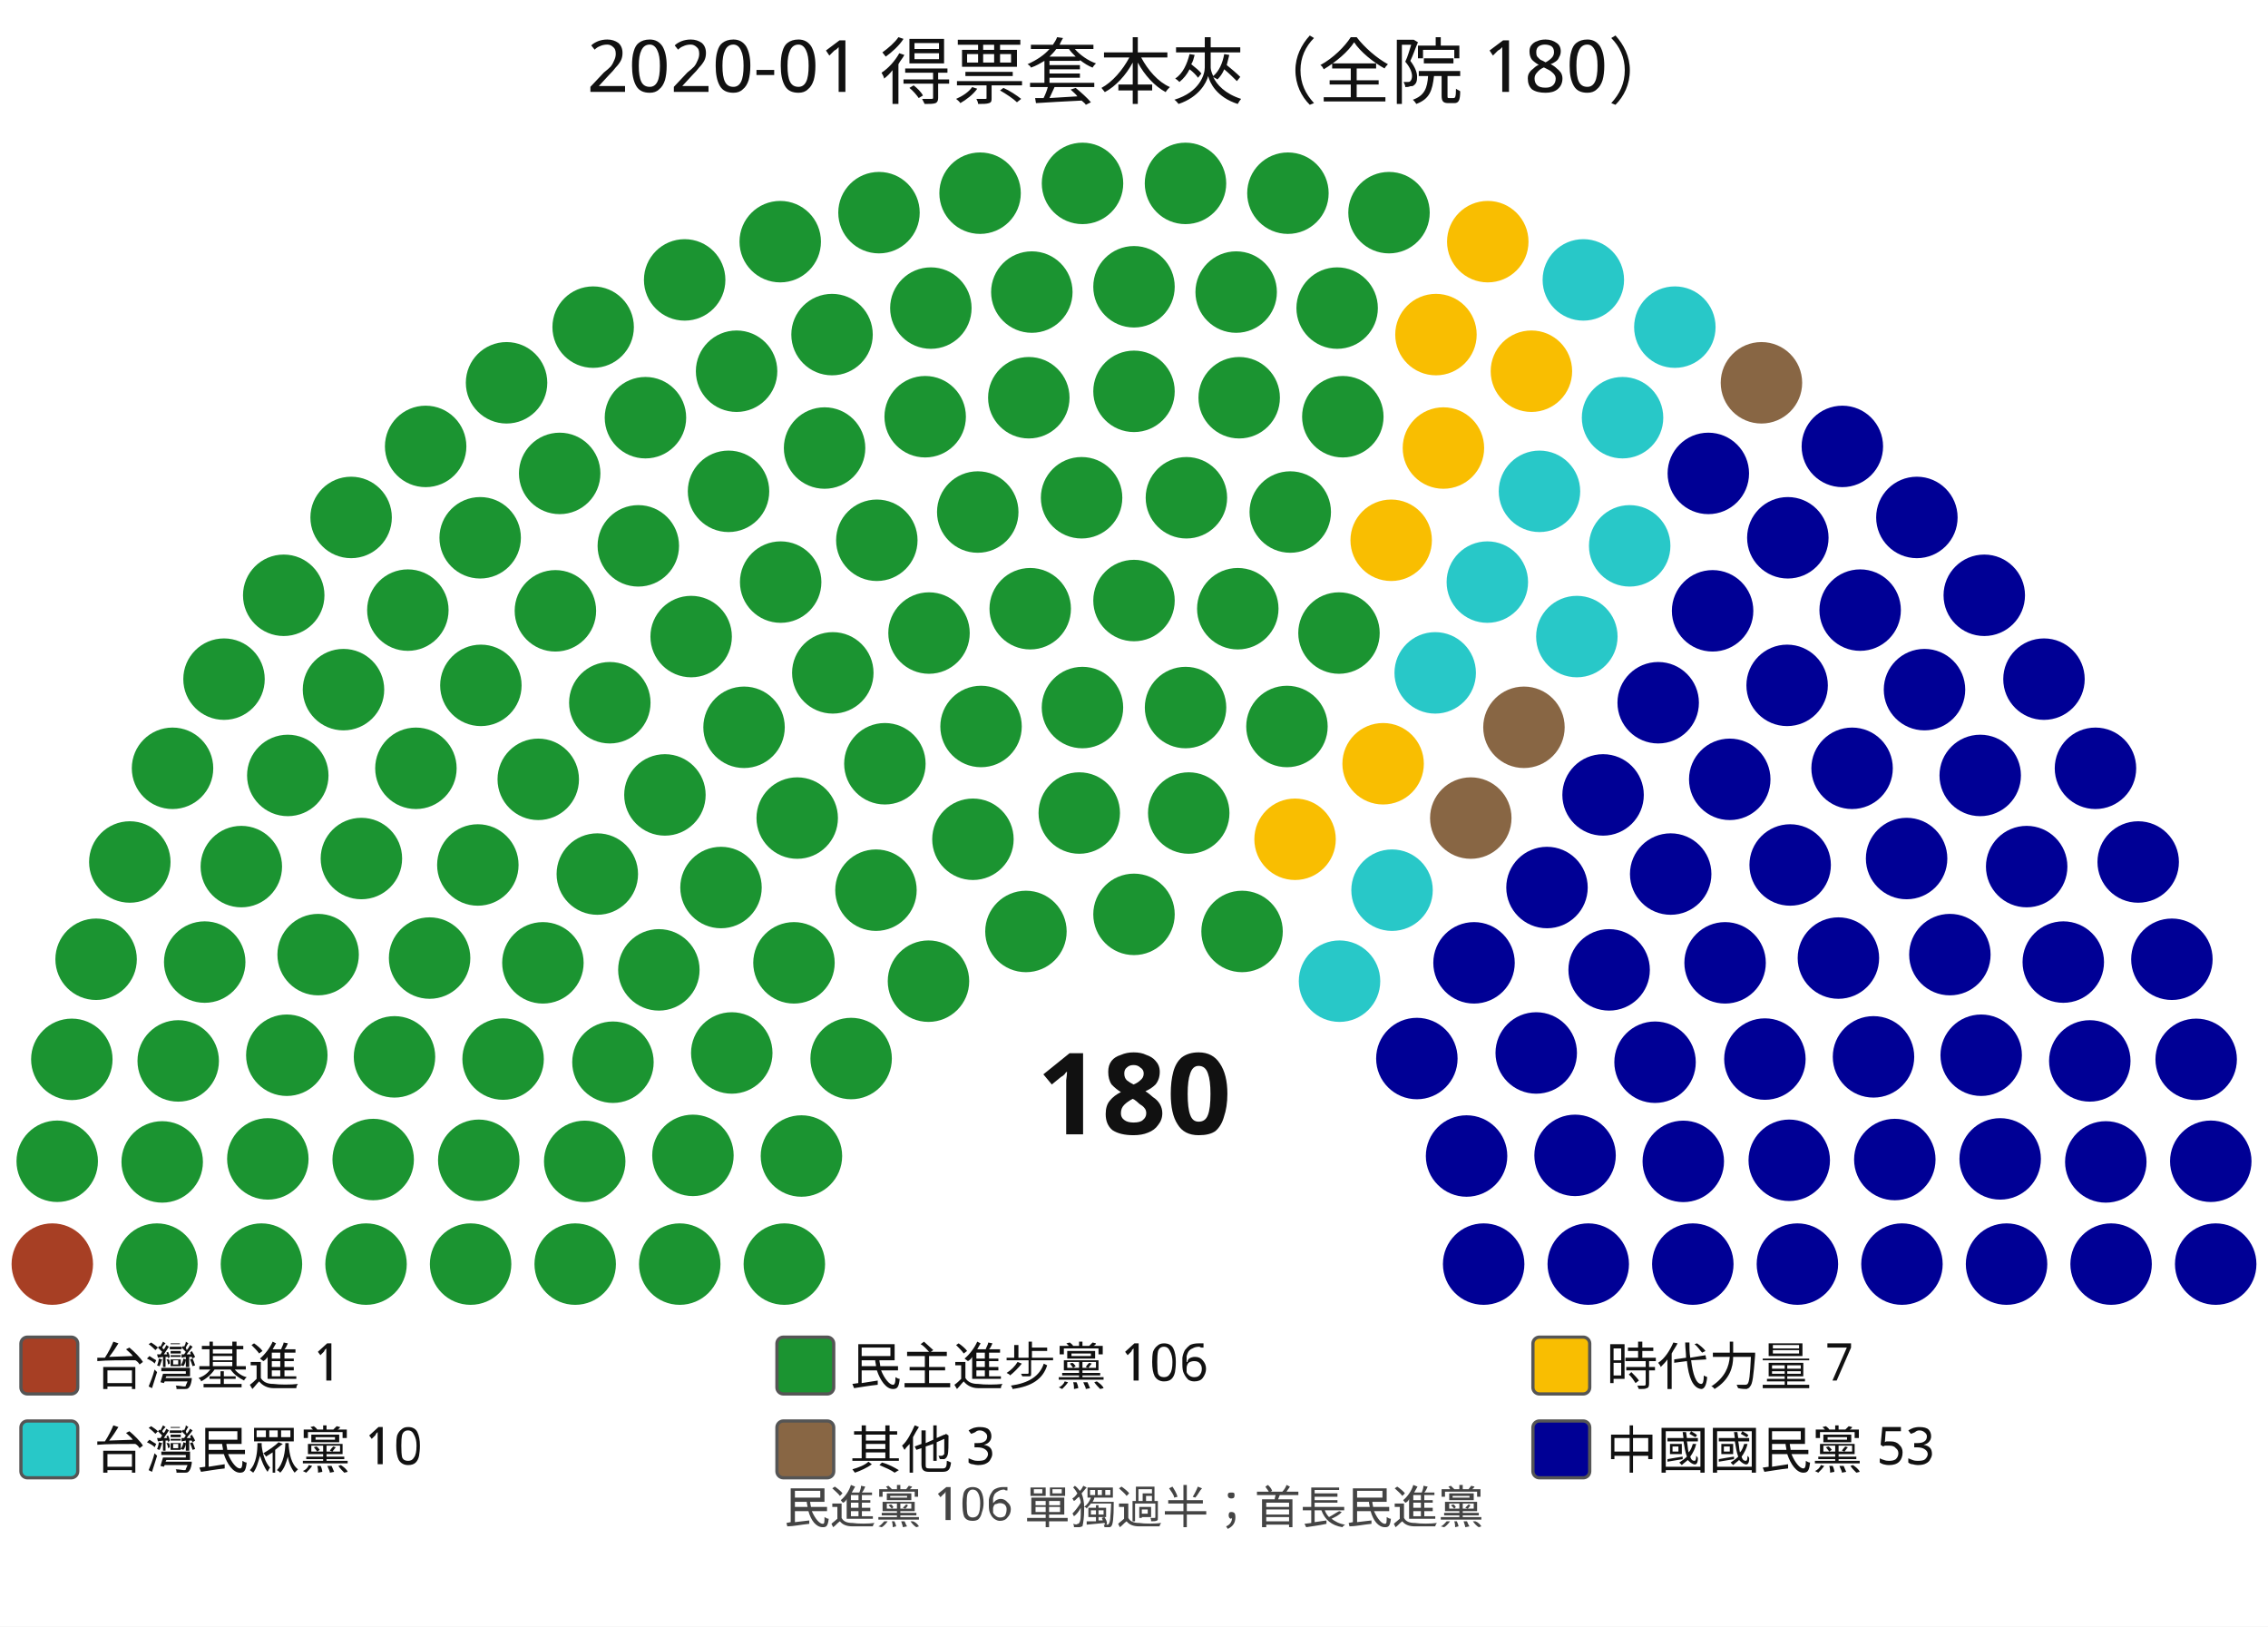
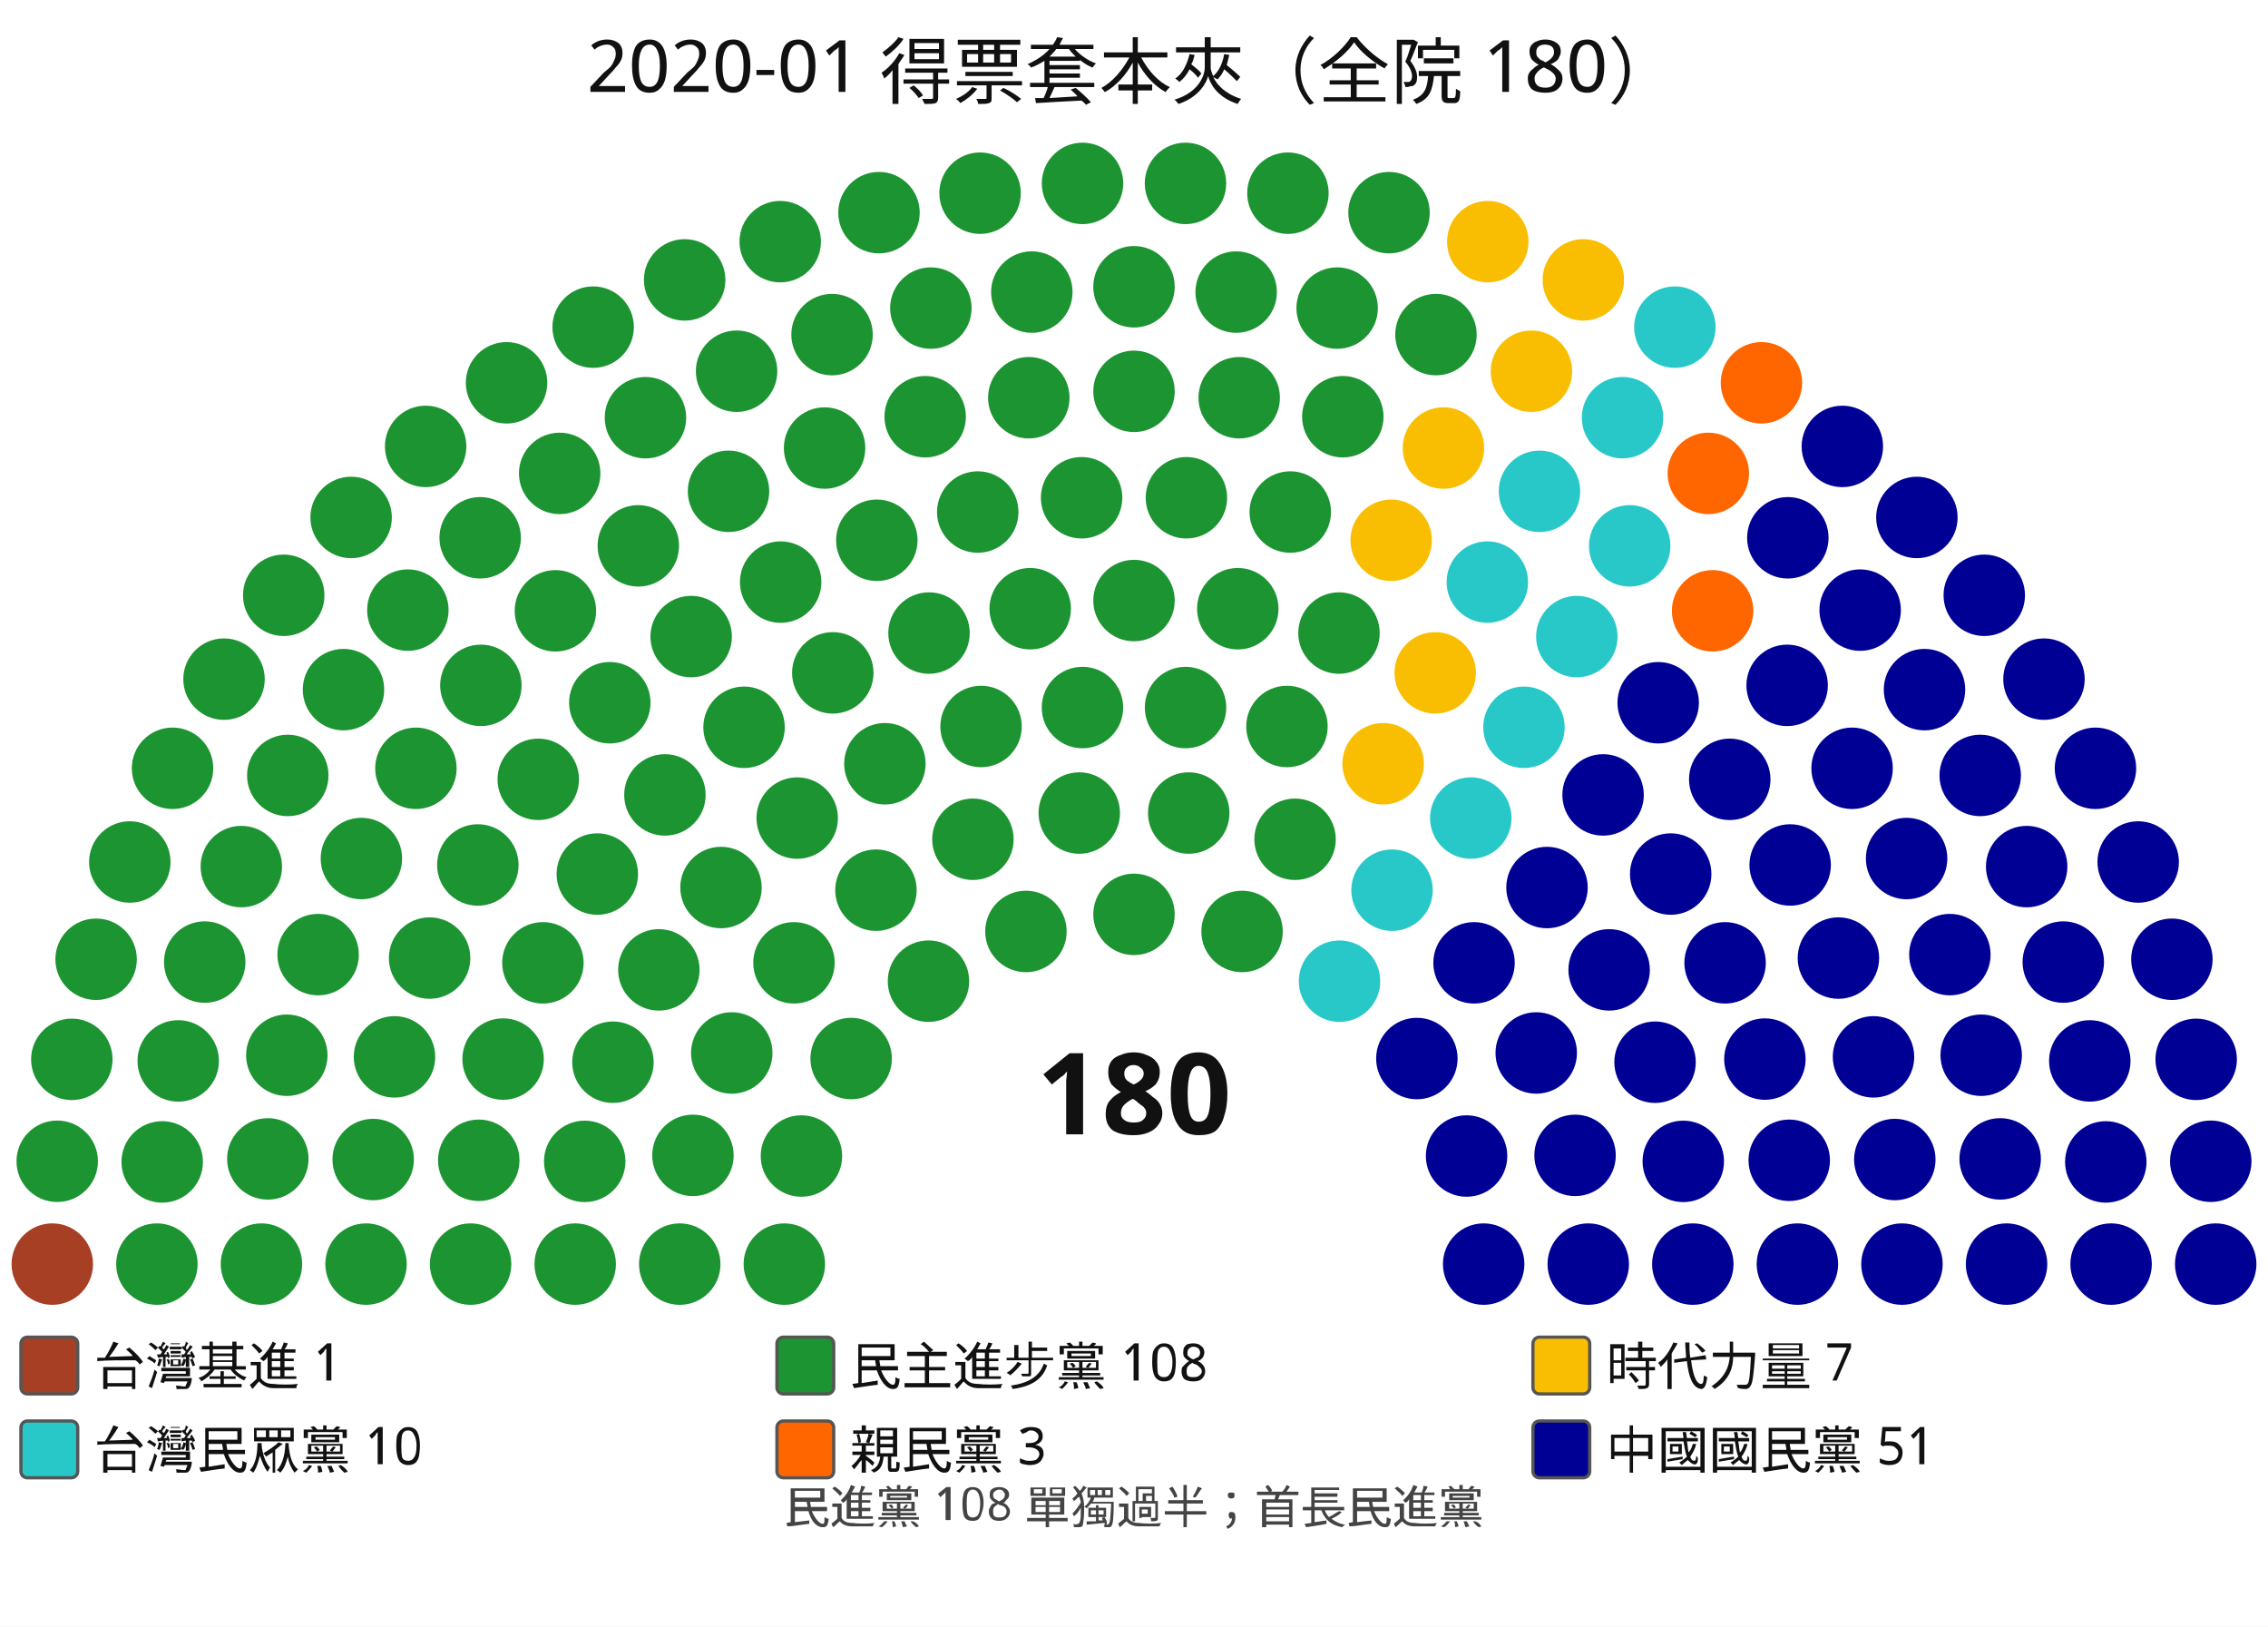
<svg xmlns="http://www.w3.org/2000/svg" viewBox="-20.967 -23.367 41.934 30.067" role="img" aria-label="2020-01 得票套本夾（全院 180）">
  <rect x="-20.967" y="-23.367" width="41.934" height="30.067" fill="#ffffff" />
  <text x="0" y="-21.667" text-anchor="middle" font-family="Noto Sans, DejaVu Sans, sans-serif" font-size="1.35" fill="#111">2020-01 得票套本夾（全院 180）</text>
  <circle cx="-20" cy="-0" r="0.773" fill="#A73F24" stroke="#ffffff" stroke-width="0.04" />
  <circle cx="-19.909" cy="-1.901" r="0.773" fill="#1B9431" stroke="#ffffff" stroke-width="0.04" />
  <circle cx="-19.639" cy="-3.785" r="0.773" fill="#1B9431" stroke="#ffffff" stroke-width="0.04" />
  <circle cx="-19.19" cy="-5.635" r="0.773" fill="#1B9431" stroke="#ffffff" stroke-width="0.04" />
  <circle cx="-18.567" cy="-7.433" r="0.773" fill="#1B9431" stroke="#ffffff" stroke-width="0.04" />
  <circle cx="-17.777" cy="-9.165" r="0.773" fill="#1B9431" stroke="#ffffff" stroke-width="0.04" />
  <circle cx="-16.825" cy="-10.813" r="0.773" fill="#1B9431" stroke="#ffffff" stroke-width="0.04" />
  <circle cx="-15.721" cy="-12.363" r="0.773" fill="#1B9431" stroke="#ffffff" stroke-width="0.04" />
  <circle cx="-14.475" cy="-13.802" r="0.773" fill="#1B9431" stroke="#ffffff" stroke-width="0.04" />
  <circle cx="-13.097" cy="-15.115" r="0.773" fill="#1B9431" stroke="#ffffff" stroke-width="0.04" />
  <circle cx="-11.601" cy="-16.291" r="0.773" fill="#1B9431" stroke="#ffffff" stroke-width="0.04" />
  <circle cx="-10" cy="-17.32" r="0.773" fill="#1B9431" stroke="#ffffff" stroke-width="0.04" />
  <circle cx="-8.308" cy="-18.193" r="0.773" fill="#1B9431" stroke="#ffffff" stroke-width="0.04" />
  <circle cx="-6.541" cy="-18.9" r="0.773" fill="#1B9431" stroke="#ffffff" stroke-width="0.04" />
  <circle cx="-4.715" cy="-19.436" r="0.773" fill="#1B9431" stroke="#ffffff" stroke-width="0.04" />
  <circle cx="-2.846" cy="-19.796" r="0.773" fill="#1B9431" stroke="#ffffff" stroke-width="0.04" />
  <circle cx="-0.952" cy="-19.977" r="0.773" fill="#1B9431" stroke="#ffffff" stroke-width="0.04" />
  <circle cx="0.952" cy="-19.977" r="0.773" fill="#1B9431" stroke="#ffffff" stroke-width="0.04" />
  <circle cx="2.846" cy="-19.796" r="0.773" fill="#1B9431" stroke="#ffffff" stroke-width="0.04" />
  <circle cx="4.715" cy="-19.436" r="0.773" fill="#1B9431" stroke="#ffffff" stroke-width="0.04" />
  <circle cx="6.541" cy="-18.9" r="0.773" fill="#F9BE01" stroke="#ffffff" stroke-width="0.04" />
-   <circle cx="8.308" cy="-18.193" r="0.773" fill="#28C8C8" stroke="#ffffff" stroke-width="0.04" />
+   <circle cx="8.308" cy="-18.193" r="0.773" fill="#F9BE01" stroke="#ffffff" stroke-width="0.04" />
  <circle cx="10" cy="-17.32" r="0.773" fill="#28C8C8" stroke="#ffffff" stroke-width="0.04" />
-   <circle cx="11.601" cy="-16.291" r="0.773" fill="#886644" stroke="#ffffff" stroke-width="0.04" />
+   <circle cx="11.601" cy="-16.291" r="0.773" fill="#FF6600" stroke="#ffffff" stroke-width="0.04" />
  <circle cx="13.097" cy="-15.115" r="0.773" fill="#000095" stroke="#ffffff" stroke-width="0.04" />
  <circle cx="14.475" cy="-13.802" r="0.773" fill="#000095" stroke="#ffffff" stroke-width="0.04" />
  <circle cx="15.721" cy="-12.363" r="0.773" fill="#000095" stroke="#ffffff" stroke-width="0.04" />
  <circle cx="16.825" cy="-10.813" r="0.773" fill="#000095" stroke="#ffffff" stroke-width="0.04" />
  <circle cx="17.777" cy="-9.165" r="0.773" fill="#000095" stroke="#ffffff" stroke-width="0.04" />
  <circle cx="18.567" cy="-7.433" r="0.773" fill="#000095" stroke="#ffffff" stroke-width="0.04" />
  <circle cx="19.19" cy="-5.635" r="0.773" fill="#000095" stroke="#ffffff" stroke-width="0.04" />
  <circle cx="19.639" cy="-3.785" r="0.773" fill="#000095" stroke="#ffffff" stroke-width="0.04" />
  <circle cx="19.909" cy="-1.901" r="0.773" fill="#000095" stroke="#ffffff" stroke-width="0.04" />
  <circle cx="20" cy="0" r="0.773" fill="#000095" stroke="#ffffff" stroke-width="0.04" />
  <circle cx="-18.066" cy="-0" r="0.773" fill="#1B9431" stroke="#ffffff" stroke-width="0.04" />
  <circle cx="-17.968" cy="-1.889" r="0.773" fill="#1B9431" stroke="#ffffff" stroke-width="0.04" />
  <circle cx="-17.672" cy="-3.756" r="0.773" fill="#1B9431" stroke="#ffffff" stroke-width="0.04" />
  <circle cx="-17.182" cy="-5.583" r="0.773" fill="#1B9431" stroke="#ffffff" stroke-width="0.04" />
  <circle cx="-16.505" cy="-7.348" r="0.773" fill="#1B9431" stroke="#ffffff" stroke-width="0.04" />
  <circle cx="-15.646" cy="-9.033" r="0.773" fill="#1B9431" stroke="#ffffff" stroke-width="0.04" />
  <circle cx="-14.616" cy="-10.619" r="0.773" fill="#1B9431" stroke="#ffffff" stroke-width="0.04" />
  <circle cx="-13.426" cy="-12.089" r="0.773" fill="#1B9431" stroke="#ffffff" stroke-width="0.04" />
  <circle cx="-12.089" cy="-13.426" r="0.773" fill="#1B9431" stroke="#ffffff" stroke-width="0.04" />
  <circle cx="-10.619" cy="-14.616" r="0.773" fill="#1B9431" stroke="#ffffff" stroke-width="0.04" />
  <circle cx="-9.033" cy="-15.646" r="0.773" fill="#1B9431" stroke="#ffffff" stroke-width="0.04" />
  <circle cx="-7.348" cy="-16.505" r="0.773" fill="#1B9431" stroke="#ffffff" stroke-width="0.04" />
  <circle cx="-5.583" cy="-17.182" r="0.773" fill="#1B9431" stroke="#ffffff" stroke-width="0.04" />
  <circle cx="-3.756" cy="-17.672" r="0.773" fill="#1B9431" stroke="#ffffff" stroke-width="0.04" />
  <circle cx="-1.889" cy="-17.968" r="0.773" fill="#1B9431" stroke="#ffffff" stroke-width="0.04" />
  <circle cx="0" cy="-18.066" r="0.773" fill="#1B9431" stroke="#ffffff" stroke-width="0.04" />
  <circle cx="1.889" cy="-17.968" r="0.773" fill="#1B9431" stroke="#ffffff" stroke-width="0.04" />
  <circle cx="3.756" cy="-17.672" r="0.773" fill="#1B9431" stroke="#ffffff" stroke-width="0.04" />
-   <circle cx="5.583" cy="-17.182" r="0.773" fill="#F9BE01" stroke="#ffffff" stroke-width="0.04" />
+   <circle cx="5.583" cy="-17.182" r="0.773" fill="#1B9431" stroke="#ffffff" stroke-width="0.04" />
  <circle cx="7.348" cy="-16.505" r="0.773" fill="#F9BE01" stroke="#ffffff" stroke-width="0.04" />
  <circle cx="9.033" cy="-15.646" r="0.773" fill="#28C8C8" stroke="#ffffff" stroke-width="0.04" />
-   <circle cx="10.619" cy="-14.616" r="0.773" fill="#000095" stroke="#ffffff" stroke-width="0.04" />
+   <circle cx="10.619" cy="-14.616" r="0.773" fill="#FF6600" stroke="#ffffff" stroke-width="0.04" />
  <circle cx="12.089" cy="-13.426" r="0.773" fill="#000095" stroke="#ffffff" stroke-width="0.04" />
  <circle cx="13.426" cy="-12.089" r="0.773" fill="#000095" stroke="#ffffff" stroke-width="0.04" />
  <circle cx="14.616" cy="-10.619" r="0.773" fill="#000095" stroke="#ffffff" stroke-width="0.04" />
  <circle cx="15.646" cy="-9.033" r="0.773" fill="#000095" stroke="#ffffff" stroke-width="0.04" />
  <circle cx="16.505" cy="-7.348" r="0.773" fill="#000095" stroke="#ffffff" stroke-width="0.04" />
  <circle cx="17.182" cy="-5.583" r="0.773" fill="#000095" stroke="#ffffff" stroke-width="0.04" />
  <circle cx="17.672" cy="-3.756" r="0.773" fill="#000095" stroke="#ffffff" stroke-width="0.04" />
  <circle cx="17.968" cy="-1.889" r="0.773" fill="#000095" stroke="#ffffff" stroke-width="0.04" />
  <circle cx="18.066" cy="0" r="0.773" fill="#000095" stroke="#ffffff" stroke-width="0.04" />
  <circle cx="-16.133" cy="-0" r="0.773" fill="#1B9431" stroke="#ffffff" stroke-width="0.04" />
  <circle cx="-16.015" cy="-1.945" r="0.773" fill="#1B9431" stroke="#ffffff" stroke-width="0.04" />
  <circle cx="-15.664" cy="-3.861" r="0.773" fill="#1B9431" stroke="#ffffff" stroke-width="0.04" />
  <circle cx="-15.085" cy="-5.721" r="0.773" fill="#1B9431" stroke="#ffffff" stroke-width="0.04" />
  <circle cx="-14.285" cy="-7.497" r="0.773" fill="#1B9431" stroke="#ffffff" stroke-width="0.04" />
  <circle cx="-13.277" cy="-9.165" r="0.773" fill="#1B9431" stroke="#ffffff" stroke-width="0.04" />
  <circle cx="-12.076" cy="-10.698" r="0.773" fill="#1B9431" stroke="#ffffff" stroke-width="0.04" />
  <circle cx="-10.698" cy="-12.076" r="0.773" fill="#1B9431" stroke="#ffffff" stroke-width="0.04" />
  <circle cx="-9.165" cy="-13.277" r="0.773" fill="#1B9431" stroke="#ffffff" stroke-width="0.04" />
  <circle cx="-7.497" cy="-14.285" r="0.773" fill="#1B9431" stroke="#ffffff" stroke-width="0.04" />
  <circle cx="-5.721" cy="-15.085" r="0.773" fill="#1B9431" stroke="#ffffff" stroke-width="0.04" />
  <circle cx="-3.861" cy="-15.664" r="0.773" fill="#1B9431" stroke="#ffffff" stroke-width="0.04" />
  <circle cx="-1.945" cy="-16.015" r="0.773" fill="#1B9431" stroke="#ffffff" stroke-width="0.04" />
  <circle cx="0" cy="-16.133" r="0.773" fill="#1B9431" stroke="#ffffff" stroke-width="0.04" />
  <circle cx="1.945" cy="-16.015" r="0.773" fill="#1B9431" stroke="#ffffff" stroke-width="0.04" />
  <circle cx="3.861" cy="-15.664" r="0.773" fill="#1B9431" stroke="#ffffff" stroke-width="0.04" />
  <circle cx="5.721" cy="-15.085" r="0.773" fill="#F9BE01" stroke="#ffffff" stroke-width="0.04" />
  <circle cx="7.497" cy="-14.285" r="0.773" fill="#28C8C8" stroke="#ffffff" stroke-width="0.04" />
  <circle cx="9.165" cy="-13.277" r="0.773" fill="#28C8C8" stroke="#ffffff" stroke-width="0.04" />
-   <circle cx="10.698" cy="-12.076" r="0.773" fill="#000095" stroke="#ffffff" stroke-width="0.04" />
+   <circle cx="10.698" cy="-12.076" r="0.773" fill="#FF6600" stroke="#ffffff" stroke-width="0.04" />
  <circle cx="12.076" cy="-10.698" r="0.773" fill="#000095" stroke="#ffffff" stroke-width="0.04" />
  <circle cx="13.277" cy="-9.165" r="0.773" fill="#000095" stroke="#ffffff" stroke-width="0.04" />
  <circle cx="14.285" cy="-7.497" r="0.773" fill="#000095" stroke="#ffffff" stroke-width="0.04" />
  <circle cx="15.085" cy="-5.721" r="0.773" fill="#000095" stroke="#ffffff" stroke-width="0.04" />
  <circle cx="15.664" cy="-3.861" r="0.773" fill="#000095" stroke="#ffffff" stroke-width="0.04" />
  <circle cx="16.015" cy="-1.945" r="0.773" fill="#000095" stroke="#ffffff" stroke-width="0.04" />
  <circle cx="16.133" cy="0" r="0.773" fill="#000095" stroke="#ffffff" stroke-width="0.04" />
  <circle cx="-14.199" cy="-0" r="0.773" fill="#1B9431" stroke="#ffffff" stroke-width="0.04" />
  <circle cx="-14.067" cy="-1.933" r="0.773" fill="#1B9431" stroke="#ffffff" stroke-width="0.04" />
  <circle cx="-13.673" cy="-3.831" r="0.773" fill="#1B9431" stroke="#ffffff" stroke-width="0.04" />
  <circle cx="-13.024" cy="-5.657" r="0.773" fill="#1B9431" stroke="#ffffff" stroke-width="0.04" />
  <circle cx="-12.132" cy="-7.378" r="0.773" fill="#1B9431" stroke="#ffffff" stroke-width="0.04" />
  <circle cx="-11.015" cy="-8.961" r="0.773" fill="#1B9431" stroke="#ffffff" stroke-width="0.04" />
  <circle cx="-9.692" cy="-10.377" r="0.773" fill="#1B9431" stroke="#ffffff" stroke-width="0.04" />
  <circle cx="-8.188" cy="-11.6" r="0.773" fill="#1B9431" stroke="#ffffff" stroke-width="0.04" />
  <circle cx="-6.533" cy="-12.607" r="0.773" fill="#1B9431" stroke="#ffffff" stroke-width="0.04" />
  <circle cx="-4.755" cy="-13.38" r="0.773" fill="#1B9431" stroke="#ffffff" stroke-width="0.04" />
  <circle cx="-2.889" cy="-13.902" r="0.773" fill="#1B9431" stroke="#ffffff" stroke-width="0.04" />
  <circle cx="-0.969" cy="-14.166" r="0.773" fill="#1B9431" stroke="#ffffff" stroke-width="0.04" />
  <circle cx="0.969" cy="-14.166" r="0.773" fill="#1B9431" stroke="#ffffff" stroke-width="0.04" />
  <circle cx="2.889" cy="-13.902" r="0.773" fill="#1B9431" stroke="#ffffff" stroke-width="0.04" />
  <circle cx="4.755" cy="-13.38" r="0.773" fill="#F9BE01" stroke="#ffffff" stroke-width="0.04" />
  <circle cx="6.533" cy="-12.607" r="0.773" fill="#28C8C8" stroke="#ffffff" stroke-width="0.04" />
  <circle cx="8.188" cy="-11.6" r="0.773" fill="#28C8C8" stroke="#ffffff" stroke-width="0.04" />
  <circle cx="9.692" cy="-10.377" r="0.773" fill="#000095" stroke="#ffffff" stroke-width="0.04" />
  <circle cx="11.015" cy="-8.961" r="0.773" fill="#000095" stroke="#ffffff" stroke-width="0.04" />
  <circle cx="12.132" cy="-7.378" r="0.773" fill="#000095" stroke="#ffffff" stroke-width="0.04" />
  <circle cx="13.024" cy="-5.657" r="0.773" fill="#000095" stroke="#ffffff" stroke-width="0.04" />
  <circle cx="13.673" cy="-3.831" r="0.773" fill="#000095" stroke="#ffffff" stroke-width="0.04" />
  <circle cx="14.067" cy="-1.933" r="0.773" fill="#000095" stroke="#ffffff" stroke-width="0.04" />
  <circle cx="14.199" cy="0" r="0.773" fill="#000095" stroke="#ffffff" stroke-width="0.04" />
  <circle cx="-12.266" cy="-0" r="0.773" fill="#1B9431" stroke="#ffffff" stroke-width="0.04" />
  <circle cx="-12.115" cy="-1.919" r="0.773" fill="#1B9431" stroke="#ffffff" stroke-width="0.04" />
  <circle cx="-11.665" cy="-3.79" r="0.773" fill="#1B9431" stroke="#ffffff" stroke-width="0.04" />
  <circle cx="-10.929" cy="-5.569" r="0.773" fill="#1B9431" stroke="#ffffff" stroke-width="0.04" />
  <circle cx="-9.923" cy="-7.21" r="0.773" fill="#1B9431" stroke="#ffffff" stroke-width="0.04" />
  <circle cx="-8.673" cy="-8.673" r="0.773" fill="#1B9431" stroke="#ffffff" stroke-width="0.04" />
  <circle cx="-7.21" cy="-9.923" r="0.773" fill="#1B9431" stroke="#ffffff" stroke-width="0.04" />
  <circle cx="-5.569" cy="-10.929" r="0.773" fill="#1B9431" stroke="#ffffff" stroke-width="0.04" />
  <circle cx="-3.79" cy="-11.665" r="0.773" fill="#1B9431" stroke="#ffffff" stroke-width="0.04" />
  <circle cx="-1.919" cy="-12.115" r="0.773" fill="#1B9431" stroke="#ffffff" stroke-width="0.04" />
  <circle cx="0" cy="-12.266" r="0.773" fill="#1B9431" stroke="#ffffff" stroke-width="0.04" />
  <circle cx="1.919" cy="-12.115" r="0.773" fill="#1B9431" stroke="#ffffff" stroke-width="0.04" />
  <circle cx="3.79" cy="-11.665" r="0.773" fill="#1B9431" stroke="#ffffff" stroke-width="0.04" />
-   <circle cx="5.569" cy="-10.929" r="0.773" fill="#28C8C8" stroke="#ffffff" stroke-width="0.04" />
-   <circle cx="7.21" cy="-9.923" r="0.773" fill="#886644" stroke="#ffffff" stroke-width="0.04" />
+   <circle cx="5.569" cy="-10.929" r="0.773" fill="#F9BE01" stroke="#ffffff" stroke-width="0.04" />
+   <circle cx="7.21" cy="-9.923" r="0.773" fill="#28C8C8" stroke="#ffffff" stroke-width="0.04" />
  <circle cx="8.673" cy="-8.673" r="0.773" fill="#000095" stroke="#ffffff" stroke-width="0.04" />
  <circle cx="9.923" cy="-7.21" r="0.773" fill="#000095" stroke="#ffffff" stroke-width="0.04" />
  <circle cx="10.929" cy="-5.569" r="0.773" fill="#000095" stroke="#ffffff" stroke-width="0.04" />
  <circle cx="11.665" cy="-3.79" r="0.773" fill="#000095" stroke="#ffffff" stroke-width="0.04" />
  <circle cx="12.115" cy="-1.919" r="0.773" fill="#000095" stroke="#ffffff" stroke-width="0.04" />
  <circle cx="12.266" cy="0" r="0.773" fill="#000095" stroke="#ffffff" stroke-width="0.04" />
  <circle cx="-10.332" cy="-0" r="0.773" fill="#1B9431" stroke="#ffffff" stroke-width="0.04" />
  <circle cx="-10.156" cy="-1.899" r="0.773" fill="#1B9431" stroke="#ffffff" stroke-width="0.04" />
  <circle cx="-9.634" cy="-3.732" r="0.773" fill="#1B9431" stroke="#ffffff" stroke-width="0.04" />
  <circle cx="-8.785" cy="-5.439" r="0.773" fill="#1B9431" stroke="#ffffff" stroke-width="0.04" />
  <circle cx="-7.636" cy="-6.961" r="0.773" fill="#1B9431" stroke="#ffffff" stroke-width="0.04" />
  <circle cx="-6.227" cy="-8.245" r="0.773" fill="#1B9431" stroke="#ffffff" stroke-width="0.04" />
  <circle cx="-4.606" cy="-9.249" r="0.773" fill="#1B9431" stroke="#ffffff" stroke-width="0.04" />
  <circle cx="-2.828" cy="-9.938" r="0.773" fill="#1B9431" stroke="#ffffff" stroke-width="0.04" />
  <circle cx="-0.953" cy="-10.288" r="0.773" fill="#1B9431" stroke="#ffffff" stroke-width="0.04" />
  <circle cx="0.953" cy="-10.288" r="0.773" fill="#1B9431" stroke="#ffffff" stroke-width="0.04" />
  <circle cx="2.828" cy="-9.938" r="0.773" fill="#1B9431" stroke="#ffffff" stroke-width="0.04" />
  <circle cx="4.606" cy="-9.249" r="0.773" fill="#F9BE01" stroke="#ffffff" stroke-width="0.04" />
-   <circle cx="6.227" cy="-8.245" r="0.773" fill="#886644" stroke="#ffffff" stroke-width="0.04" />
+   <circle cx="6.227" cy="-8.245" r="0.773" fill="#28C8C8" stroke="#ffffff" stroke-width="0.04" />
  <circle cx="7.636" cy="-6.961" r="0.773" fill="#000095" stroke="#ffffff" stroke-width="0.04" />
  <circle cx="8.785" cy="-5.439" r="0.773" fill="#000095" stroke="#ffffff" stroke-width="0.04" />
  <circle cx="9.634" cy="-3.732" r="0.773" fill="#000095" stroke="#ffffff" stroke-width="0.04" />
  <circle cx="10.156" cy="-1.899" r="0.773" fill="#000095" stroke="#ffffff" stroke-width="0.04" />
  <circle cx="10.332" cy="0" r="0.773" fill="#000095" stroke="#ffffff" stroke-width="0.04" />
  <circle cx="-8.399" cy="-0" r="0.773" fill="#1B9431" stroke="#ffffff" stroke-width="0.04" />
  <circle cx="-8.155" cy="-2.01" r="0.773" fill="#1B9431" stroke="#ffffff" stroke-width="0.04" />
  <circle cx="-7.437" cy="-3.903" r="0.773" fill="#1B9431" stroke="#ffffff" stroke-width="0.04" />
  <circle cx="-6.287" cy="-5.569" r="0.773" fill="#1B9431" stroke="#ffffff" stroke-width="0.04" />
  <circle cx="-4.771" cy="-6.912" r="0.773" fill="#1B9431" stroke="#ffffff" stroke-width="0.04" />
  <circle cx="-2.978" cy="-7.853" r="0.773" fill="#1B9431" stroke="#ffffff" stroke-width="0.04" />
  <circle cx="-1.012" cy="-8.338" r="0.773" fill="#1B9431" stroke="#ffffff" stroke-width="0.04" />
  <circle cx="1.012" cy="-8.338" r="0.773" fill="#1B9431" stroke="#ffffff" stroke-width="0.04" />
-   <circle cx="2.978" cy="-7.853" r="0.773" fill="#F9BE01" stroke="#ffffff" stroke-width="0.04" />
+   <circle cx="2.978" cy="-7.853" r="0.773" fill="#1B9431" stroke="#ffffff" stroke-width="0.04" />
  <circle cx="4.771" cy="-6.912" r="0.773" fill="#28C8C8" stroke="#ffffff" stroke-width="0.04" />
  <circle cx="6.287" cy="-5.569" r="0.773" fill="#000095" stroke="#ffffff" stroke-width="0.04" />
  <circle cx="7.437" cy="-3.903" r="0.773" fill="#000095" stroke="#ffffff" stroke-width="0.04" />
  <circle cx="8.155" cy="-2.01" r="0.773" fill="#000095" stroke="#ffffff" stroke-width="0.04" />
  <circle cx="8.399" cy="0" r="0.773" fill="#000095" stroke="#ffffff" stroke-width="0.04" />
  <circle cx="-6.465" cy="-0" r="0.773" fill="#1B9431" stroke="#ffffff" stroke-width="0.04" />
  <circle cx="-6.149" cy="-1.998" r="0.773" fill="#1B9431" stroke="#ffffff" stroke-width="0.04" />
  <circle cx="-5.23" cy="-3.8" r="0.773" fill="#1B9431" stroke="#ffffff" stroke-width="0.04" />
  <circle cx="-3.8" cy="-5.23" r="0.773" fill="#1B9431" stroke="#ffffff" stroke-width="0.04" />
  <circle cx="-1.998" cy="-6.149" r="0.773" fill="#1B9431" stroke="#ffffff" stroke-width="0.04" />
  <circle cx="0" cy="-6.465" r="0.773" fill="#1B9431" stroke="#ffffff" stroke-width="0.04" />
  <circle cx="1.998" cy="-6.149" r="0.773" fill="#1B9431" stroke="#ffffff" stroke-width="0.04" />
  <circle cx="3.8" cy="-5.23" r="0.773" fill="#28C8C8" stroke="#ffffff" stroke-width="0.04" />
  <circle cx="5.23" cy="-3.8" r="0.773" fill="#000095" stroke="#ffffff" stroke-width="0.04" />
  <circle cx="6.149" cy="-1.998" r="0.773" fill="#000095" stroke="#ffffff" stroke-width="0.04" />
  <circle cx="6.465" cy="0" r="0.773" fill="#000095" stroke="#ffffff" stroke-width="0.04" />
  <text x="0" y="-2.400" text-anchor="middle" font-family="Noto Sans, DejaVu Sans, sans-serif" font-size="2.1" font-weight="700" fill="#111">180</text>
  <rect x="-20.580" y="1.350" width="1.05" height="1.05" fill="#A73F24" stroke="#555" stroke-width="0.06" rx="0.12" />
  <text x="-19.230" y="2.230" font-family="Noto Sans, DejaVu Sans, sans-serif" font-size="0.95" fill="#111">台灣基進 1</text>
  <rect x="-6.602" y="1.350" width="1.05" height="1.05" fill="#1B9431" stroke="#555" stroke-width="0.06" rx="0.12" />
-   <text x="-5.252" y="2.230" font-family="Noto Sans, DejaVu Sans, sans-serif" font-size="0.95" fill="#111">民主進步黨 106</text>
+   <text x="-5.252" y="2.230" font-family="Noto Sans, DejaVu Sans, sans-serif" font-size="0.95" fill="#111">民主進步黨 108</text>
  <rect x="7.376" y="1.350" width="1.05" height="1.05" fill="#F9BE01" stroke="#555" stroke-width="0.06" rx="0.12" />
  <text x="8.726" y="2.230" font-family="Noto Sans, DejaVu Sans, sans-serif" font-size="0.95" fill="#111">時代力量 7</text>
  <rect x="-20.580" y="2.900" width="1.05" height="1.05" fill="#28C8C8" stroke="#555" stroke-width="0.06" rx="0.12" />
  <text x="-19.230" y="3.780" font-family="Noto Sans, DejaVu Sans, sans-serif" font-size="0.95" fill="#111">台灣民眾黨 10</text>
-   <rect x="-6.602" y="2.900" width="1.05" height="1.05" fill="#886644" stroke="#555" stroke-width="0.06" rx="0.12" />
-   <text x="-5.252" y="3.780" font-family="Noto Sans, DejaVu Sans, sans-serif" font-size="0.95" fill="#111">其他 3</text>
+   <rect x="-6.602" y="2.900" width="1.05" height="1.05" fill="#FF6600" stroke="#555" stroke-width="0.06" rx="0.12" />
+   <text x="-5.252" y="3.780" font-family="Noto Sans, DejaVu Sans, sans-serif" font-size="0.95" fill="#111">親民黨 3</text>
  <rect x="7.376" y="2.900" width="1.05" height="1.05" fill="#000095" stroke="#555" stroke-width="0.06" rx="0.12" />
-   <text x="8.726" y="3.780" font-family="Noto Sans, DejaVu Sans, sans-serif" font-size="0.95" fill="#111">中國國民黨 53</text>
-   <text x="0" y="4.800" text-anchor="middle" font-family="Noto Sans, DejaVu Sans, sans-serif" font-size="0.85" fill="#444">民進黨 106 單獨過半；首長民進黨</text>
+   <text x="8.726" y="3.780" font-family="Noto Sans, DejaVu Sans, sans-serif" font-size="0.95" fill="#111">中國國民黨 51</text>
+   <text x="0" y="4.800" text-anchor="middle" font-family="Noto Sans, DejaVu Sans, sans-serif" font-size="0.85" fill="#444">民進黨 108 單獨過半；首長民進黨</text>
</svg>
